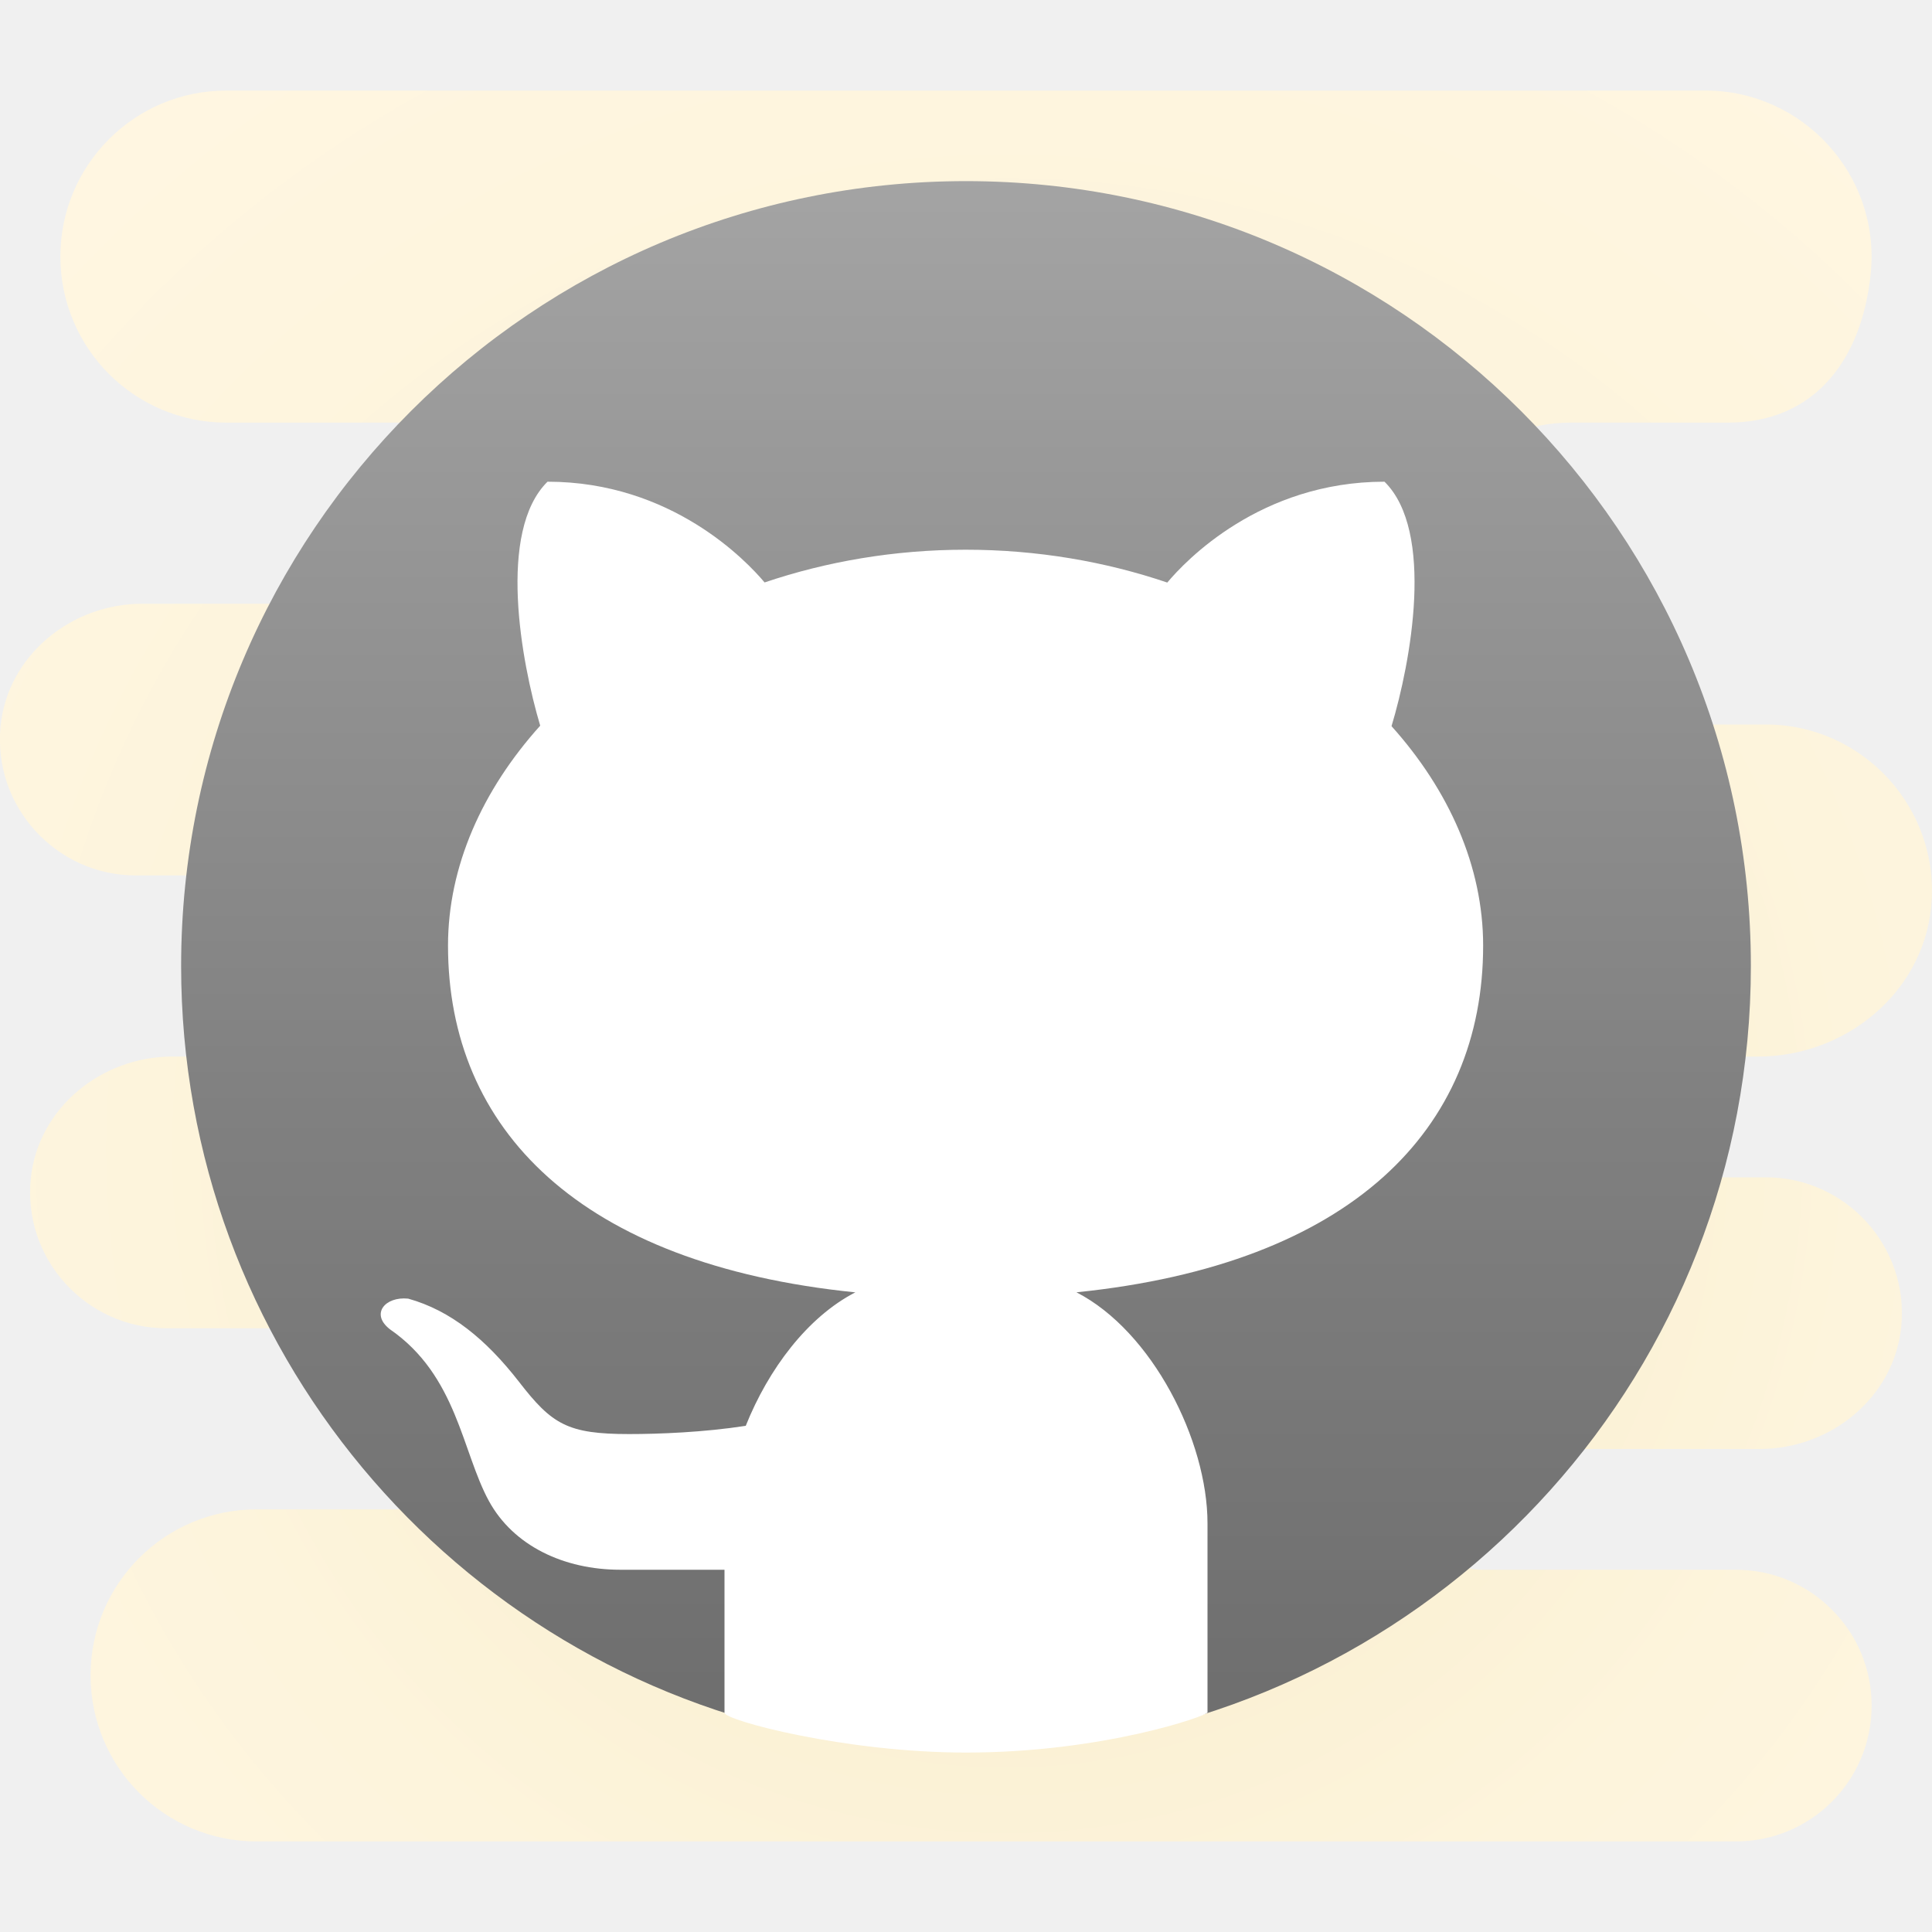
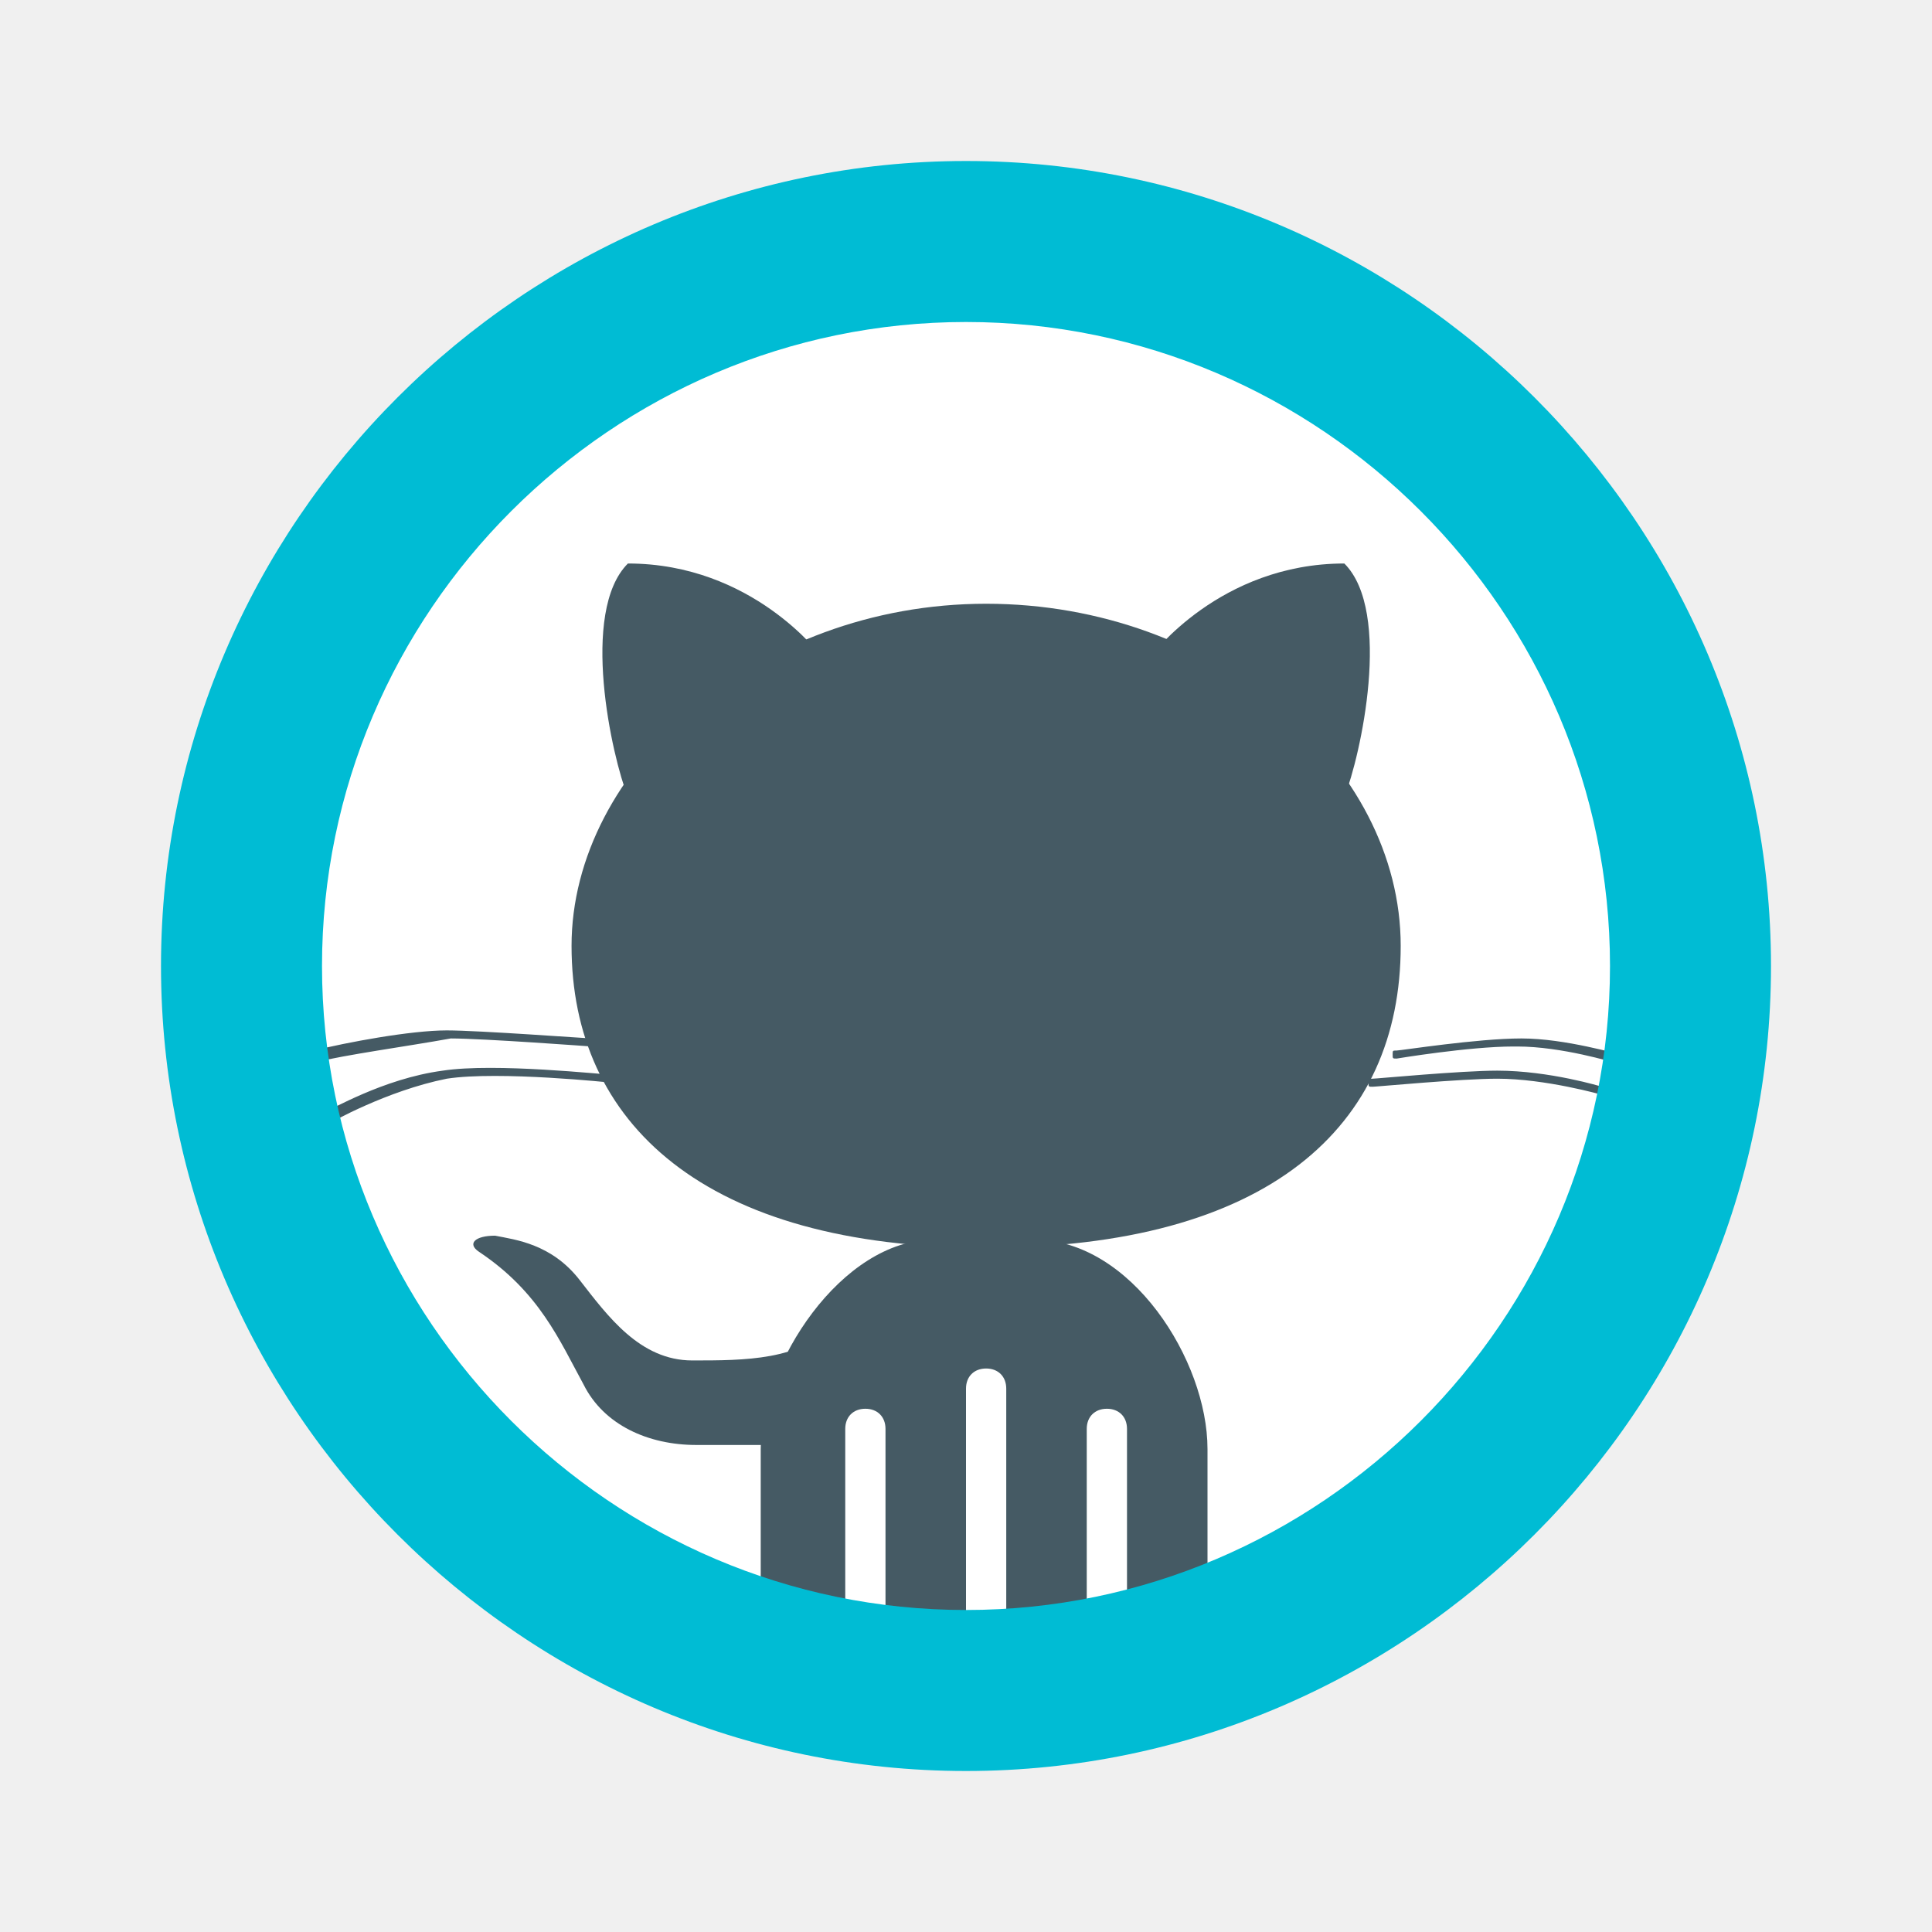
- <svg xmlns="http://www.w3.org/2000/svg" viewBox="0 0 64 64" width="64px" height="64px">
-   <radialGradient id="uCZz3JcUOJjrtrvOyVUpaa" cx="33.34" cy="36.064" r="43.888" gradientTransform="translate(0 2)" gradientUnits="userSpaceOnUse">
-     <stop offset="0" stop-color="#f4e9c3" />
-     <stop offset=".219" stop-color="#f8eecd" />
-     <stop offset=".644" stop-color="#fdf4dc" />
-     <stop offset="1" stop-color="#fff6e1" />
-   </radialGradient>
-   <path fill="url(#uCZz3JcUOJjrtrvOyVUpaa)" d="M51.03,37.34c0.16,0.98,1.08,1.66,2.08,1.66h5.39c2.63,0,4.75,2.28,4.48,4.96 C62.74,46.3,60.64,48,58.29,48H49c-1.22,0-2.18,1.08-1.97,2.34c0.16,0.98,1.08,1.66,2.08,1.66h8.39c1.24,0,2.37,0.5,3.18,1.32 C61.5,54.13,62,55.26,62,56.5c0,2.49-2.01,4.5-4.5,4.5h-49c-1.52,0-2.9-0.62-3.89-1.61C3.62,58.4,3,57.02,3,55.5 C3,52.46,5.46,50,8.5,50H14c1.22,0,2.18-1.08,1.97-2.34C15.81,46.68,14.89,44,13.89,44H5.5c-2.63,0-4.75-2.28-4.48-4.96 C1.26,36.7,3.36,35,5.71,35H8c1.71,0,3.09-1.43,3-3.16C10.91,30.22,9.45,29,7.83,29H4.5c-2.63,0-4.75-2.28-4.48-4.96 C0.26,21.7,2.37,20,4.71,20H20c0.83,0,1.58-0.34,2.12-0.88C22.66,18.58,23,17.83,23,17c0-1.66-1.34-3-3-3h-1.18 c-0.62-0.09-1.43,0-2.32,0h-9c-1.52,0-2.9-0.62-3.89-1.61S2,10.02,2,8.5C2,5.46,4.46,3,7.5,3h49c3.21,0,5.8,2.79,5.47,6.06 C61.68,11.92,60.11,14,57.24,14H52c-2.76,0-5,2.24-5,5c0,1.38,0.56,2.63,1.46,3.54C49.37,23.44,50.62,24,52,24h6.5 c3.21,0,5.8,2.79,5.47,6.06C63.68,32.92,61.11,35,58.24,35H53C51.78,35,50.82,36.08,51.03,37.34z" />
-   <linearGradient id="uCZz3JcUOJjrtrvOyVUpab" x1="32" x2="32" y1="5.723" y2="55.93" gradientUnits="userSpaceOnUse">
-     <stop offset="0" stop-color="#a4a4a4" />
-     <stop offset=".619" stop-color="gray" />
-     <stop offset="1" stop-color="#6f6f6f" />
-   </linearGradient>
-   <path fill="url(#uCZz3JcUOJjrtrvOyVUpab)" d="M58,32c0,13.35-10.05,24.34-23,25.83C34.02,57.94,33.01,58,32,58c-1.71,0-3.38-0.17-5-0.49 C15.03,55.19,6,44.65,6,32C6,17.64,17.64,6,32,6S58,17.64,58,32z" />
-   <path fill="#fff" d="M22.973,57.169c-0.006-0.002-0.013-0.004-0.019-0.006C22.961,57.165,22.967,57.167,22.973,57.169z" />
-   <path fill="#fff" d="M40,56.727v-6.266c0-2.733-1.831-6.361-4.341-7.652c9.12-0.931,13.472-5.408,13.472-11.485 c0-2.614-1.125-5.14-3.035-7.269c0.638-2.114,1.44-6.451-0.233-8.098c-4.119,0-6.606,2.636-7.195,3.341 c-2.053-0.696-4.311-1.088-6.679-1.088c-2.363,0-4.613,0.392-6.661,1.084c-0.597-0.71-3.081-3.337-7.191-3.337 c-1.666,1.645-0.873,5.964-0.242,8.082c-1.922,2.134-3.054,4.667-3.054,7.285c0,6.081,4.359,10.561,13.493,11.487 c-1.584,0.816-2.88,2.544-3.63,4.421c-1.394,0.216-2.875,0.273-3.865,0.273c-2.041,0-2.555-0.32-3.648-1.733 c-1.097-1.41-2.263-2.361-3.669-2.753c-0.761-0.079-1.264,0.505-0.604,1.016c2.226,1.537,2.382,4.049,3.28,5.692 C17.008,51.205,18.677,52,20.553,52c0.469,0,2.334,0,3.447,0v4.737c0,0.25,3.998,1.319,7.998,1.319 C36.551,58.056,40,56.833,40,56.727z" />
+ <svg xmlns="http://www.w3.org/2000/svg" viewBox="0 0 48 48" width="48px" height="48px">
+   <path fill="#fff" d="M41,24c0,9.4-7.6,17-17,17S7,33.4,7,24S14.6,7,24,7S41,14.6,41,24z" />
+   <path fill="#455a64" d="M21 41v-5.5c0-.3.2-.5.5-.5s.5.2.5.5V41h2v-6.5c0-.3.2-.5.5-.5s.5.2.5.5V41h2v-5.5c0-.3.2-.5.5-.5s.5.2.5.5V41h1.8c.2-.3.2-.6.2-1.1V36c0-2.2-1.9-5.2-4.3-5.2h-2.5c-2.3 0-4.3 3.1-4.3 5.2v3.9c0 .4.1.8.2 1.1L21 41 21 41zM40.1 26.4C40.1 26.4 40.1 26.4 40.1 26.4c0 0-1.3-.4-2.4-.4 0 0-.1 0-.1 0-1.1 0-2.9.3-2.9.3-.1 0-.1 0-.1-.1 0-.1 0-.1.1-.1.1 0 2-.3 3.1-.3 1.1 0 2.4.4 2.5.4.1 0 .1.1.1.2C40.2 26.3 40.2 26.4 40.1 26.4zM39.8 27.2C39.8 27.2 39.8 27.2 39.8 27.2c0 0-1.4-.4-2.6-.4-.9 0-3 .2-3.1.2-.1 0-.1 0-.1-.1 0-.1 0-.1.1-.1.1 0 2.2-.2 3.1-.2 1.3 0 2.6.4 2.6.4.1 0 .1.1.1.2C39.9 27.1 39.9 27.2 39.8 27.2zM7.8 26.4c-.1 0-.1 0-.1-.1 0-.1 0-.1.1-.2.8-.2 2.4-.5 3.3-.5.8 0 3.5.2 3.6.2.1 0 .1.1.1.1 0 .1-.1.1-.1.1 0 0-2.7-.2-3.5-.2C10.1 26 8.6 26.2 7.8 26.4 7.8 26.4 7.8 26.4 7.8 26.4zM8.2 27.9c0 0-.1 0-.1-.1 0-.1 0-.1 0-.2.1 0 1.4-.8 2.9-1 1.3-.2 4 .1 4.2.1.1 0 .1.1.1.1 0 .1-.1.1-.1.1 0 0 0 0 0 0 0 0-2.8-.3-4.1-.1C9.6 27.1 8.2 27.9 8.2 27.9 8.2 27.9 8.2 27.9 8.2 27.9z" />
+   <path fill="#455a64" d="M14.2,23.5c0-4.4,4.6-8.5,10.3-8.5c5.7,0,10.3,4,10.3,8.5S31.5,31,24.5,31S14.2,27.9,14.2,23.5z" />
+   <path fill="#455a64" d="M28.6 16.3c0 0 1.7-2.3 4.8-2.3 1.2 1.2.4 4.8 0 5.8L28.6 16.3zM20.4 16.3c0 0-1.7-2.3-4.8-2.3-1.2 1.2-.4 4.8 0 5.8L20.4 16.3zM20.1 35.9c0 0-2.3 0-2.8 0-1.2 0-2.3-.5-2.8-1.5-.6-1.1-1.1-2.3-2.6-3.3-.3-.2-.1-.4.4-.4.5.1 1.4.2 2.1 1.1.7.9 1.5 2 2.8 2 1.3 0 2.7 0 3.5-.9L20.1 35.9z" />
+   <path fill="#00bcd4" d="M24,4C13,4,4,13,4,24s9,20,20,20s20-9,20-20S35,4,24,4z M24,40c-8.8,0-16-7.2-16-16S15.2,8,24,8 s16,7.2,16,16S32.8,40,24,40z" />
</svg>
